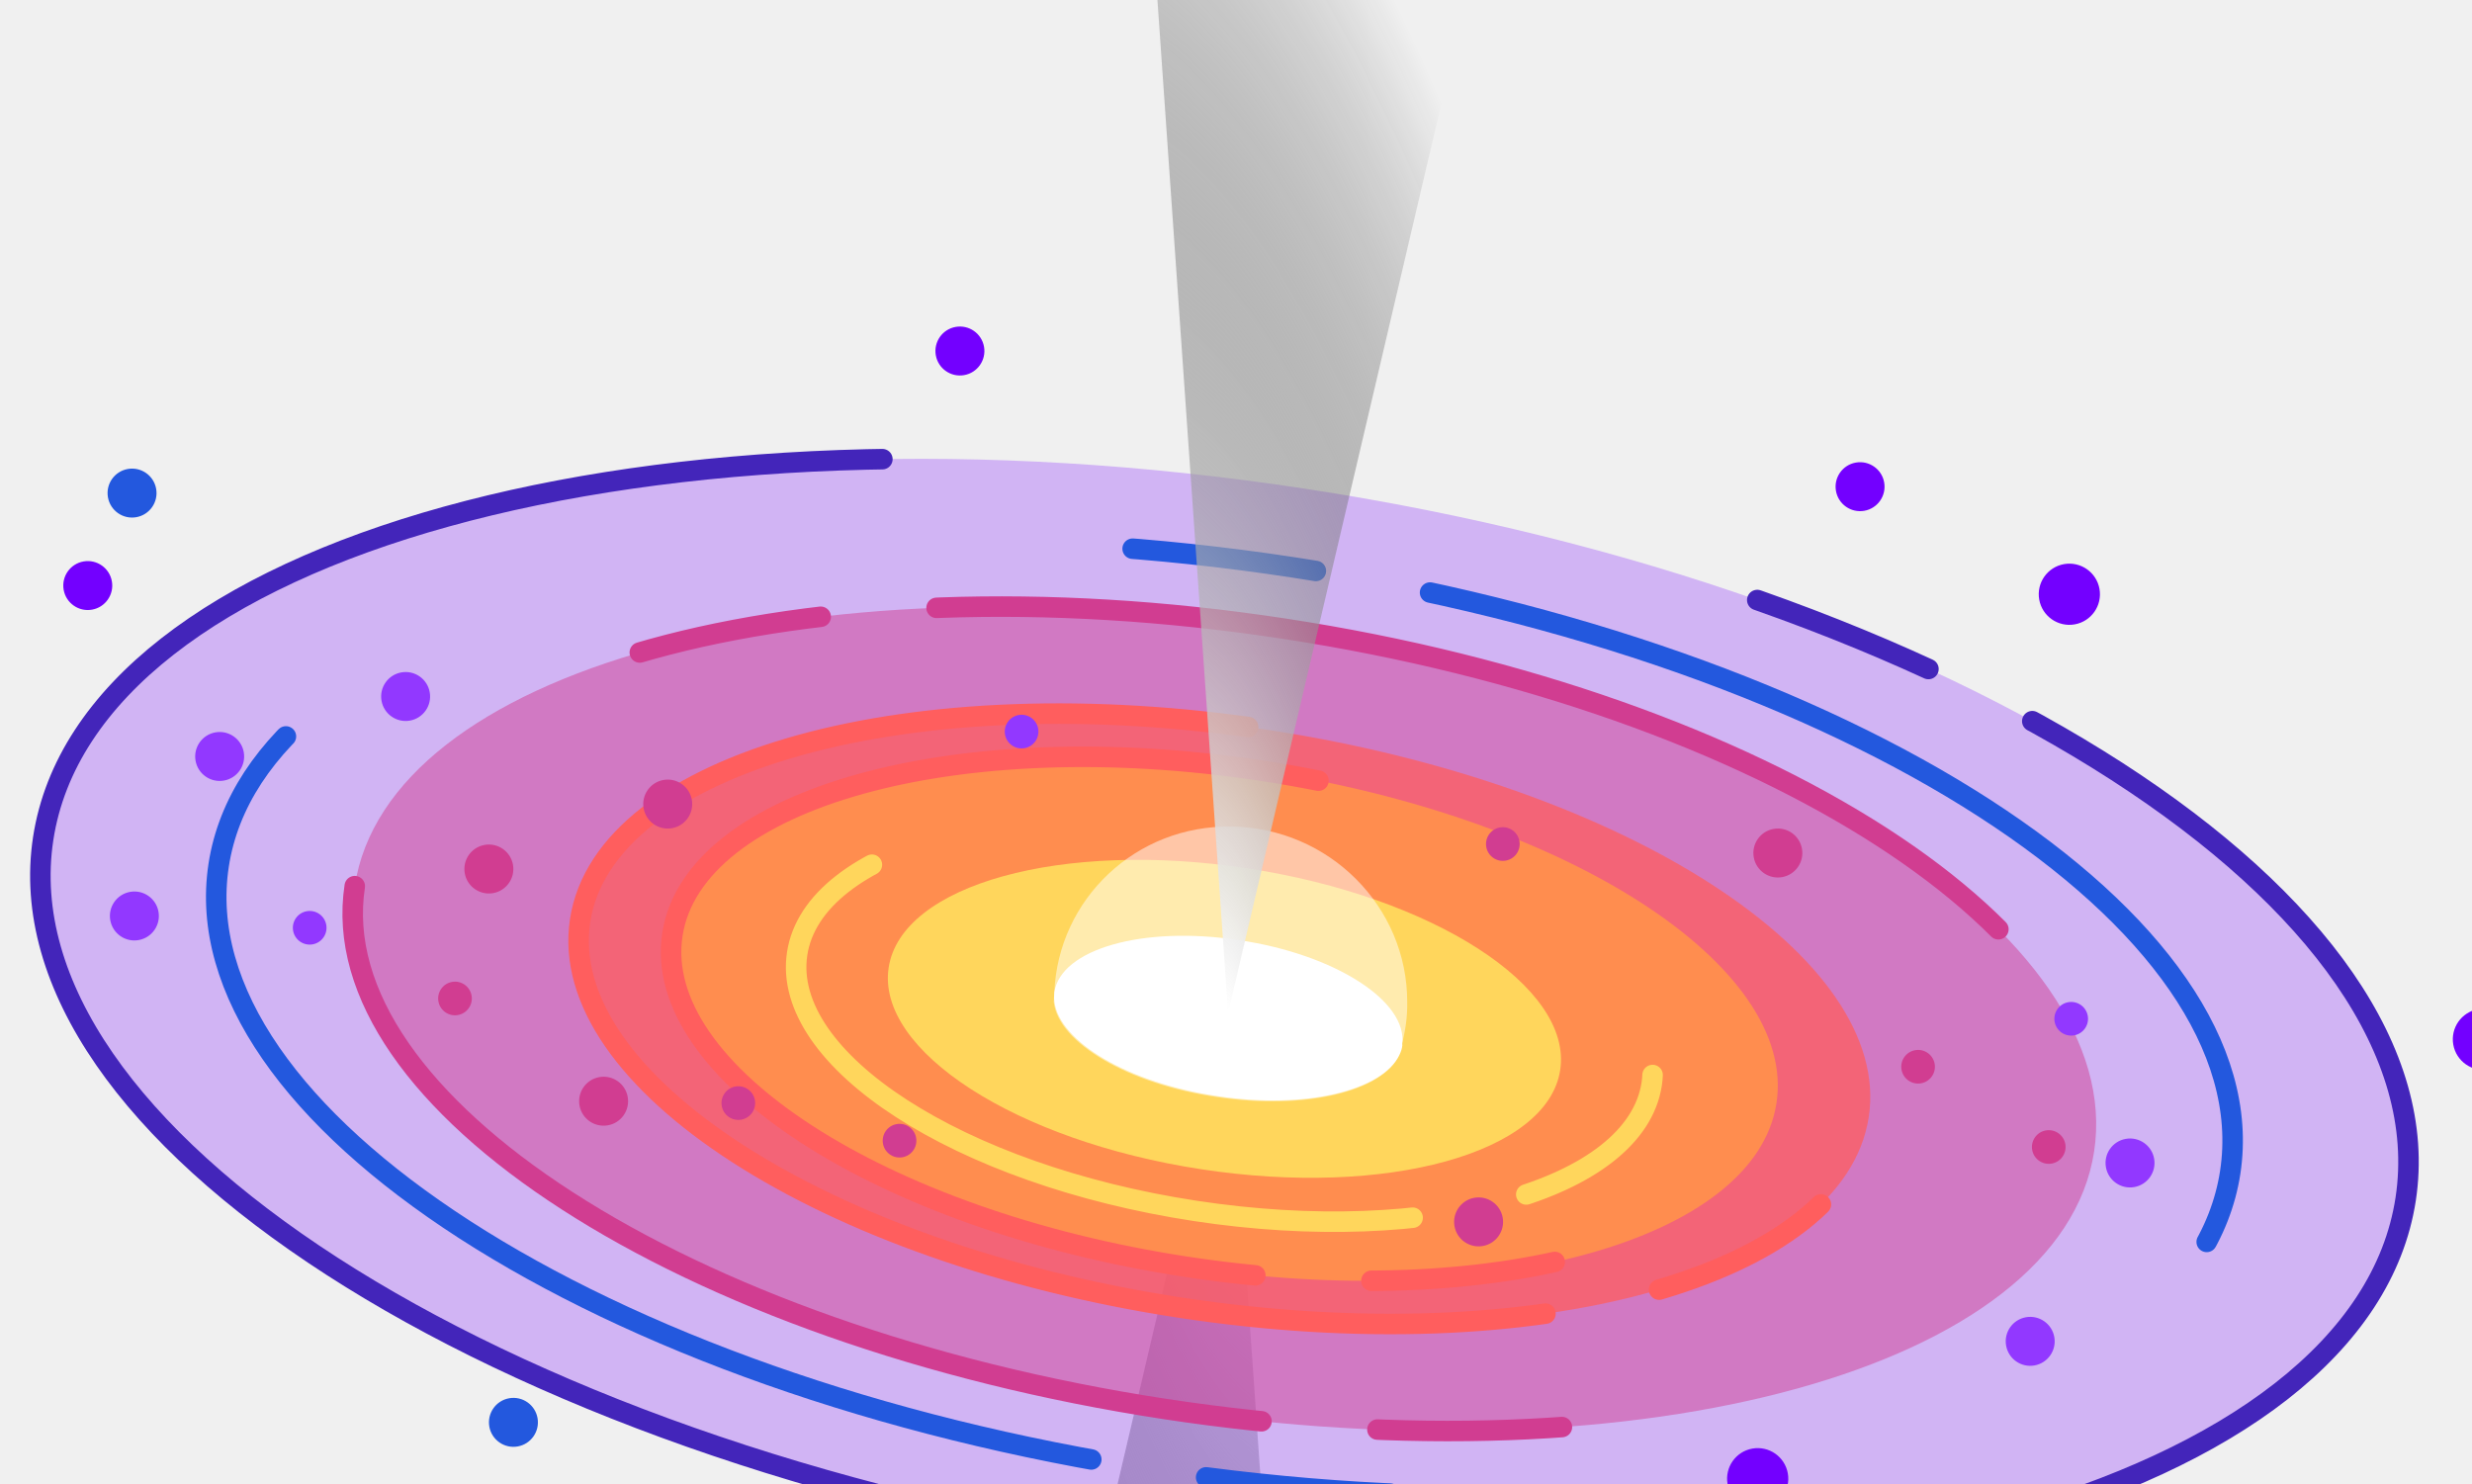
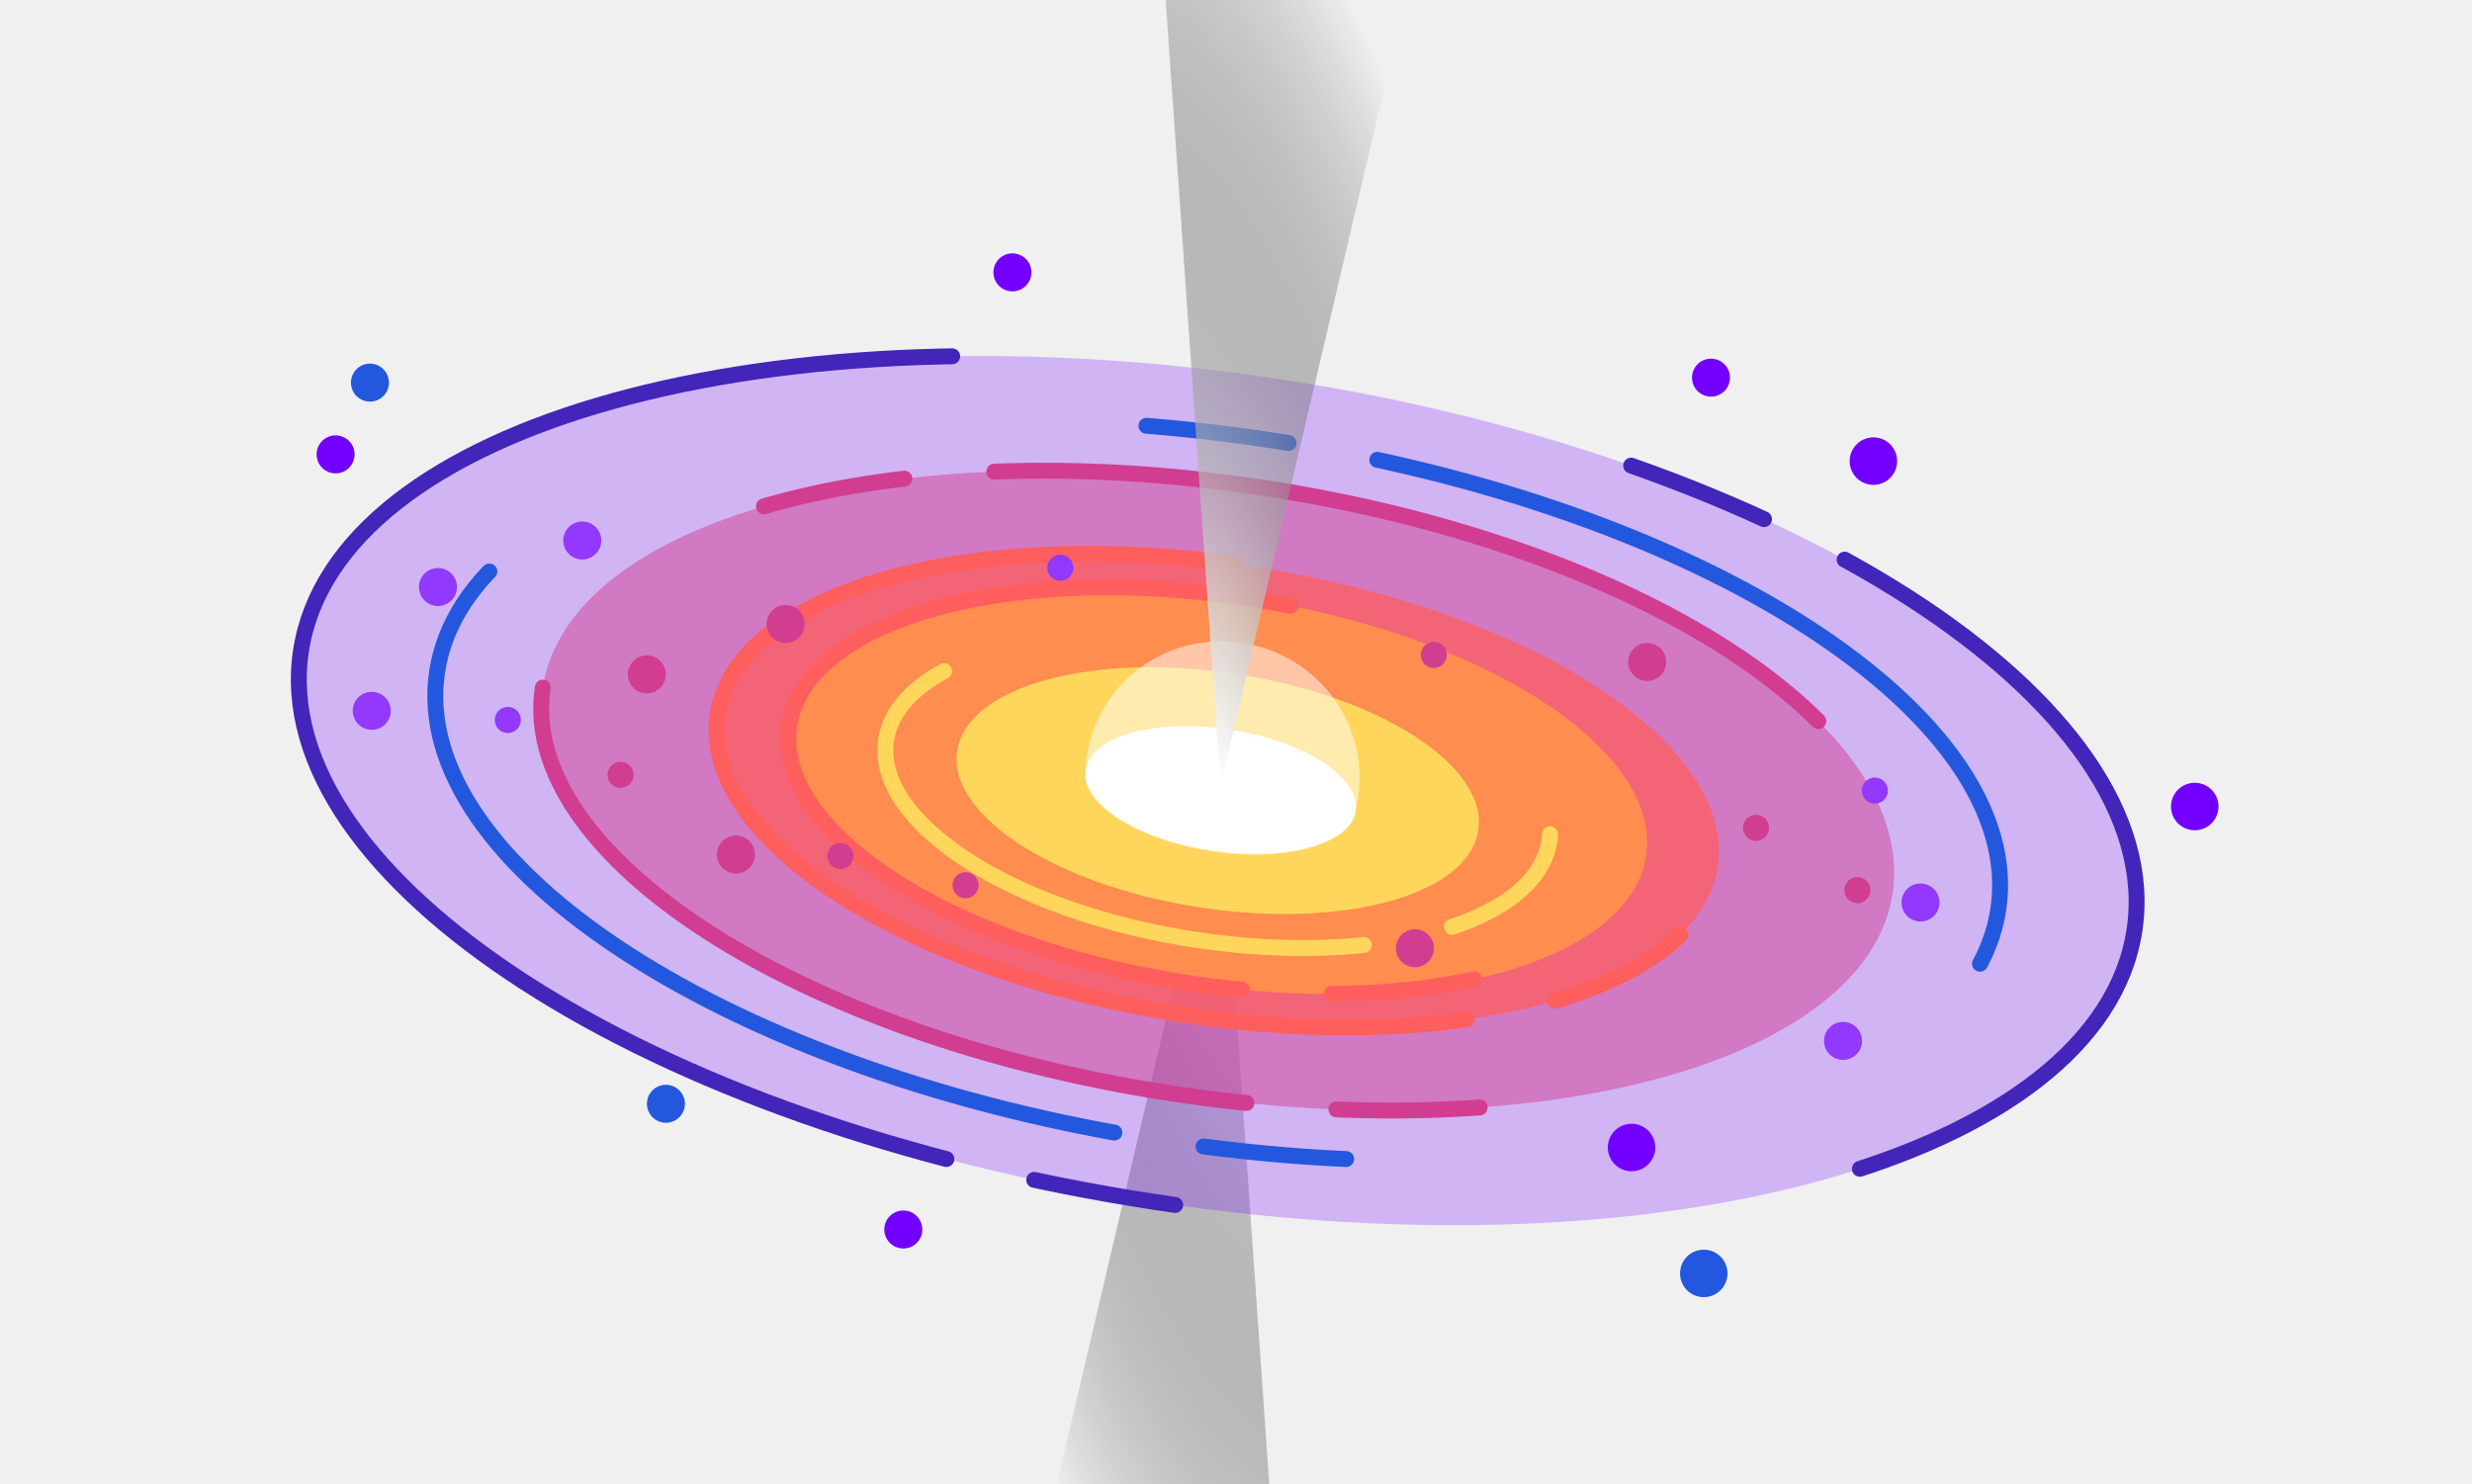
- <svg xmlns="http://www.w3.org/2000/svg" xmlns:xlink="http://www.w3.org/1999/xlink" height="1501" viewBox="-323.14 0 323.14 194" width="2500">
+ <svg xmlns="http://www.w3.org/2000/svg" xmlns:xlink="http://www.w3.org/1999/xlink" height="1501" viewBox="-320 0 320 250" width="2500">
  <defs>
    <radialGradient id="RadialGradient1" cx="0" cy="0" r="1">
      <stop offset="0%" stop-color="white" />
      <stop offset="100%" stop-color="#0000" />
    </radialGradient>
    <radialGradient id="RadialGradient2" cx="1" cy="1" r="1">
      <stop offset="0%" stop-color="white" />
      <stop offset="100%" stop-color="#0000" />
    </radialGradient>
  </defs>
  <g fill="grey" transform="rotate(-10 50 100) scale(-1 1)">
    <g fill="url(#RadialGradient1)" transform="rotate(0) translate(-155, -95) scale(2)">
      <polygon points="170,190 190,165 160,95" />
    </g>
    <linearGradient id="a" gradientTransform="matrix(1 .00263 -.00263 1 908.807 -114.496)" gradientUnits="userSpaceOnUse" x1="-893.599" x2="-591.738" y1="212.129" y2="212.129">
      <stop offset="0" stop-color="#4325ba" />
      <stop offset="1" stop-color="#4325ba" />
    </linearGradient>
    <linearGradient id="b">
      <stop offset="0" stop-color="#2358de" />
      <stop offset="1" stop-color="#2358de" />
    </linearGradient>
    <linearGradient id="c" gradientTransform="matrix(1 .00263 -.00263 1 908.807 -114.496)" gradientUnits="userSpaceOnUse" x1="-871.42" x2="-613.917" xlink:href="#b" y1="212.129" y2="212.129" />
    <linearGradient id="d" gradientTransform="matrix(1 .00263 -.00263 1 908.807 -114.496)" gradientUnits="userSpaceOnUse" x1="-854.107" x2="-631.23" y1="212.129" y2="212.129">
      <stop offset="0" stop-color="#d13d91" />
      <stop offset="1" stop-color="#d13d91" />
    </linearGradient>
    <linearGradient id="e">
      <stop offset="0" stop-color="#ff5e5e" />
      <stop offset="1" stop-color="#ff5e5e" />
    </linearGradient>
    <linearGradient id="f" gradientTransform="matrix(1 .00263 -.00263 1 908.807 -114.496)" gradientUnits="userSpaceOnUse" x1="-825.556" x2="-659.781" xlink:href="#e" y1="212.129" y2="212.129" />
    <linearGradient id="g" gradientTransform="matrix(1 .00263 -.00263 1 908.807 -114.496)" gradientUnits="userSpaceOnUse" x1="-813.894" x2="-671.444" xlink:href="#e" y1="212.129" y2="212.129" />
    <linearGradient id="h" gradientTransform="matrix(1 .00263 -.00263 1 908.807 -114.496)" gradientUnits="userSpaceOnUse" x1="-798.107" x2="-687.23" y1="212.129" y2="212.129">
      <stop offset="0" stop-color="#ffd65c" />
      <stop offset="1" stop-color="#ffd65c" />
    </linearGradient>
    <linearGradient id="i" gradientTransform="matrix(1 .00263 -.00263 1 908.807 -114.496)" gradientUnits="userSpaceOnUse" x1="-645.011" x2="-638.618" xlink:href="#b" y1="247.702" y2="247.702" />
    <linearGradient id="j" gradientTransform="matrix(1 .00263 -.00263 1 908.807 -114.496)" gradientUnits="userSpaceOnUse" x1="-617.385" x2="-610.993" xlink:href="#b" y1="119.309" y2="119.309" />
    <linearGradient id="k" gradientTransform="matrix(.6818196 .7315203 -.7315203 .6818196 8204.521 -1845.741)" gradientUnits="userSpaceOnUse" x1="-4040.872" x2="-4032.823" xlink:href="#b" y1="7317.307" y2="7317.307" />
    <g transform="matrix(.9473557 -.3201831 .3201831 .9473557 -21.91564 58.04494)">
      <ellipse cx="165.6" cy="95.7" fill="#7300ff" opacity=".25" rx="156.2" ry="70.1" />
      <ellipse cx="165.6" cy="95.7" fill="#d13d91" opacity=".5" rx="115" ry="51.6" />
      <ellipse cx="165.6" cy="95.7" fill="#ff5e5e" opacity=".75" rx="85.2" ry="38.2" />
      <ellipse cx="165.6" cy="95.7" fill="#ff8d4f" rx="73" ry="32.8" />
      <ellipse cx="165.6" cy="95.7" fill="#ffd65c" rx="44.4" ry="19.9" />
      <g fill="none" stroke-linecap="round" stroke-linejoin="round" stroke-miterlimit="10" stroke-width="2.681">
        <ellipse cx="165.6" cy="95.7" rx="156.2" ry="70.1" stroke="url(#a)" stroke-dasharray="148.373 15.195 24.133 116.419 0 0" />
        <ellipse cx="165.6" cy="95.7" rx="133" ry="59.7" stroke="url(#c)" stroke-dasharray="148.373 15.195 24.133 116.419 0 0" />
        <ellipse cx="165.6" cy="95.7" rx="115" ry="51.6" stroke="url(#d)" stroke-dasharray="148.373 15.195 24.133 116.419 0 0" />
        <ellipse cx="165.6" cy="95.7" rx="85.2" ry="38.2" stroke="url(#f)" stroke-dasharray="148.373 15.195 24.133 116.419 0 0" />
        <ellipse cx="165.6" cy="95.7" rx="73" ry="32.8" stroke="url(#g)" stroke-dasharray="95.191 15.195 24.133 116.419 0 0" />
        <ellipse cx="165.6" cy="95.7" rx="56.5" ry="25.4" stroke="url(#h)" stroke-dasharray="95.191 15.195 24.133 116.419 0 0" />
      </g>
    </g>
    <circle cx="302.1" cy="14.1" fill="#7300ff" r="3.2" />
    <circle cx="266.3" cy="131.5" fill="url(#i)" r="3.2" />
    <circle cx="294.3" cy="3.2" fill="url(#j)" r="3.2" />
    <circle cx="99.1" cy="190" fill="url(#k)" r="4" />
    <circle cx="230.6" cy="159.3" fill="#7300ff" r="3.2" />
    <circle cx="47.2" cy="60.2" fill="#7300ff" r="4" />
    <circle cx="4" cy="126.9" fill="#7300ff" r="4" />
    <circle cx="107.4" cy="167" fill="#7300ff" r="4" />
    <circle cx="184.5" cy="3.7" fill="#7300ff" r="3.2" />
    <circle cx="71.7" cy="41.6" fill="#7300ff" r="3.2" />
    <g fill="#d13d91">
      <circle cx="247.4" cy="92.2" r="3.2" />
      <circle cx="62.4" cy="130.9" r="2.2" />
      <circle cx="230.1" cy="95.5" r="2.2" />
      <circle cx="77.4" cy="117.6" r="2.2" />
      <circle cx="125.8" cy="79.5" r="2.2" />
      <circle cx="210.2" cy="104" r="2.2" />
      <circle cx="264.2" cy="75.6" r="2.2" />
      <circle cx="232.4" cy="55.4" r="3.2" />
      <circle cx="137.5" cy="127.6" r="3.2" />
      <circle cx="90.6" cy="86.9" r="3.2" />
      <circle cx="256.9" cy="59.7" r="3.2" />
    </g>
    <circle cx="69.2" cy="155.5" fill="#9238ff" r="3.2" />
    <circle cx="56.6" cy="114.9" fill="#9238ff" r="2.2" />
    <circle cx="185.2" cy="54.1" fill="#9238ff" r="2.2" />
    <circle cx="281.3" cy="63.2" fill="#9238ff" r="2.2" />
    <circle cx="303.6" cy="57.7" fill="#9238ff" r="3.2" />
    <circle cx="263.7" cy="35.6" fill="#9238ff" r="3.2" />
    <circle cx="289" cy="39.1" fill="#9238ff" r="3.2" />
    <circle cx="52.3" cy="134.8" fill="#9238ff" r="3.2" />
    <path d="m186.9 88.4c.1.4.2.8.2 1.2.3 5.3-7.7 12.2-18.9 15.9-11 3.7-21.3 3-24.3-1.2-.3-.4-.5-.8-.6-1.2v-.1c-1.7-5.4 6.6-13.1 18.6-17.1 12.1-4.1 23.2-2.9 25 2.5z" fill="#fff" />
    <path d="m186.9 88.4c.1.3.1.5.2.8 0 .2.1.3.1.5.3 5.3-7.7 12.2-18.9 15.9-11 3.7-21.3 3-24.3-1.2l-.6-1.2v-.1c-.8-1.7-1.4-3.5-1.7-5.4-2.2-12.3 6.1-24.2 18.6-26.6 12.3-2.4 24 5.4 26.6 17.3z" fill="#fff" opacity=".5" />
    <g fill="url(#RadialGradient2)" transform="rotate(0) translate(-155, -95) scale(2)">
      <polygon points="160,95 130,25 150,0" />
    </g>
  </g>
</svg>
